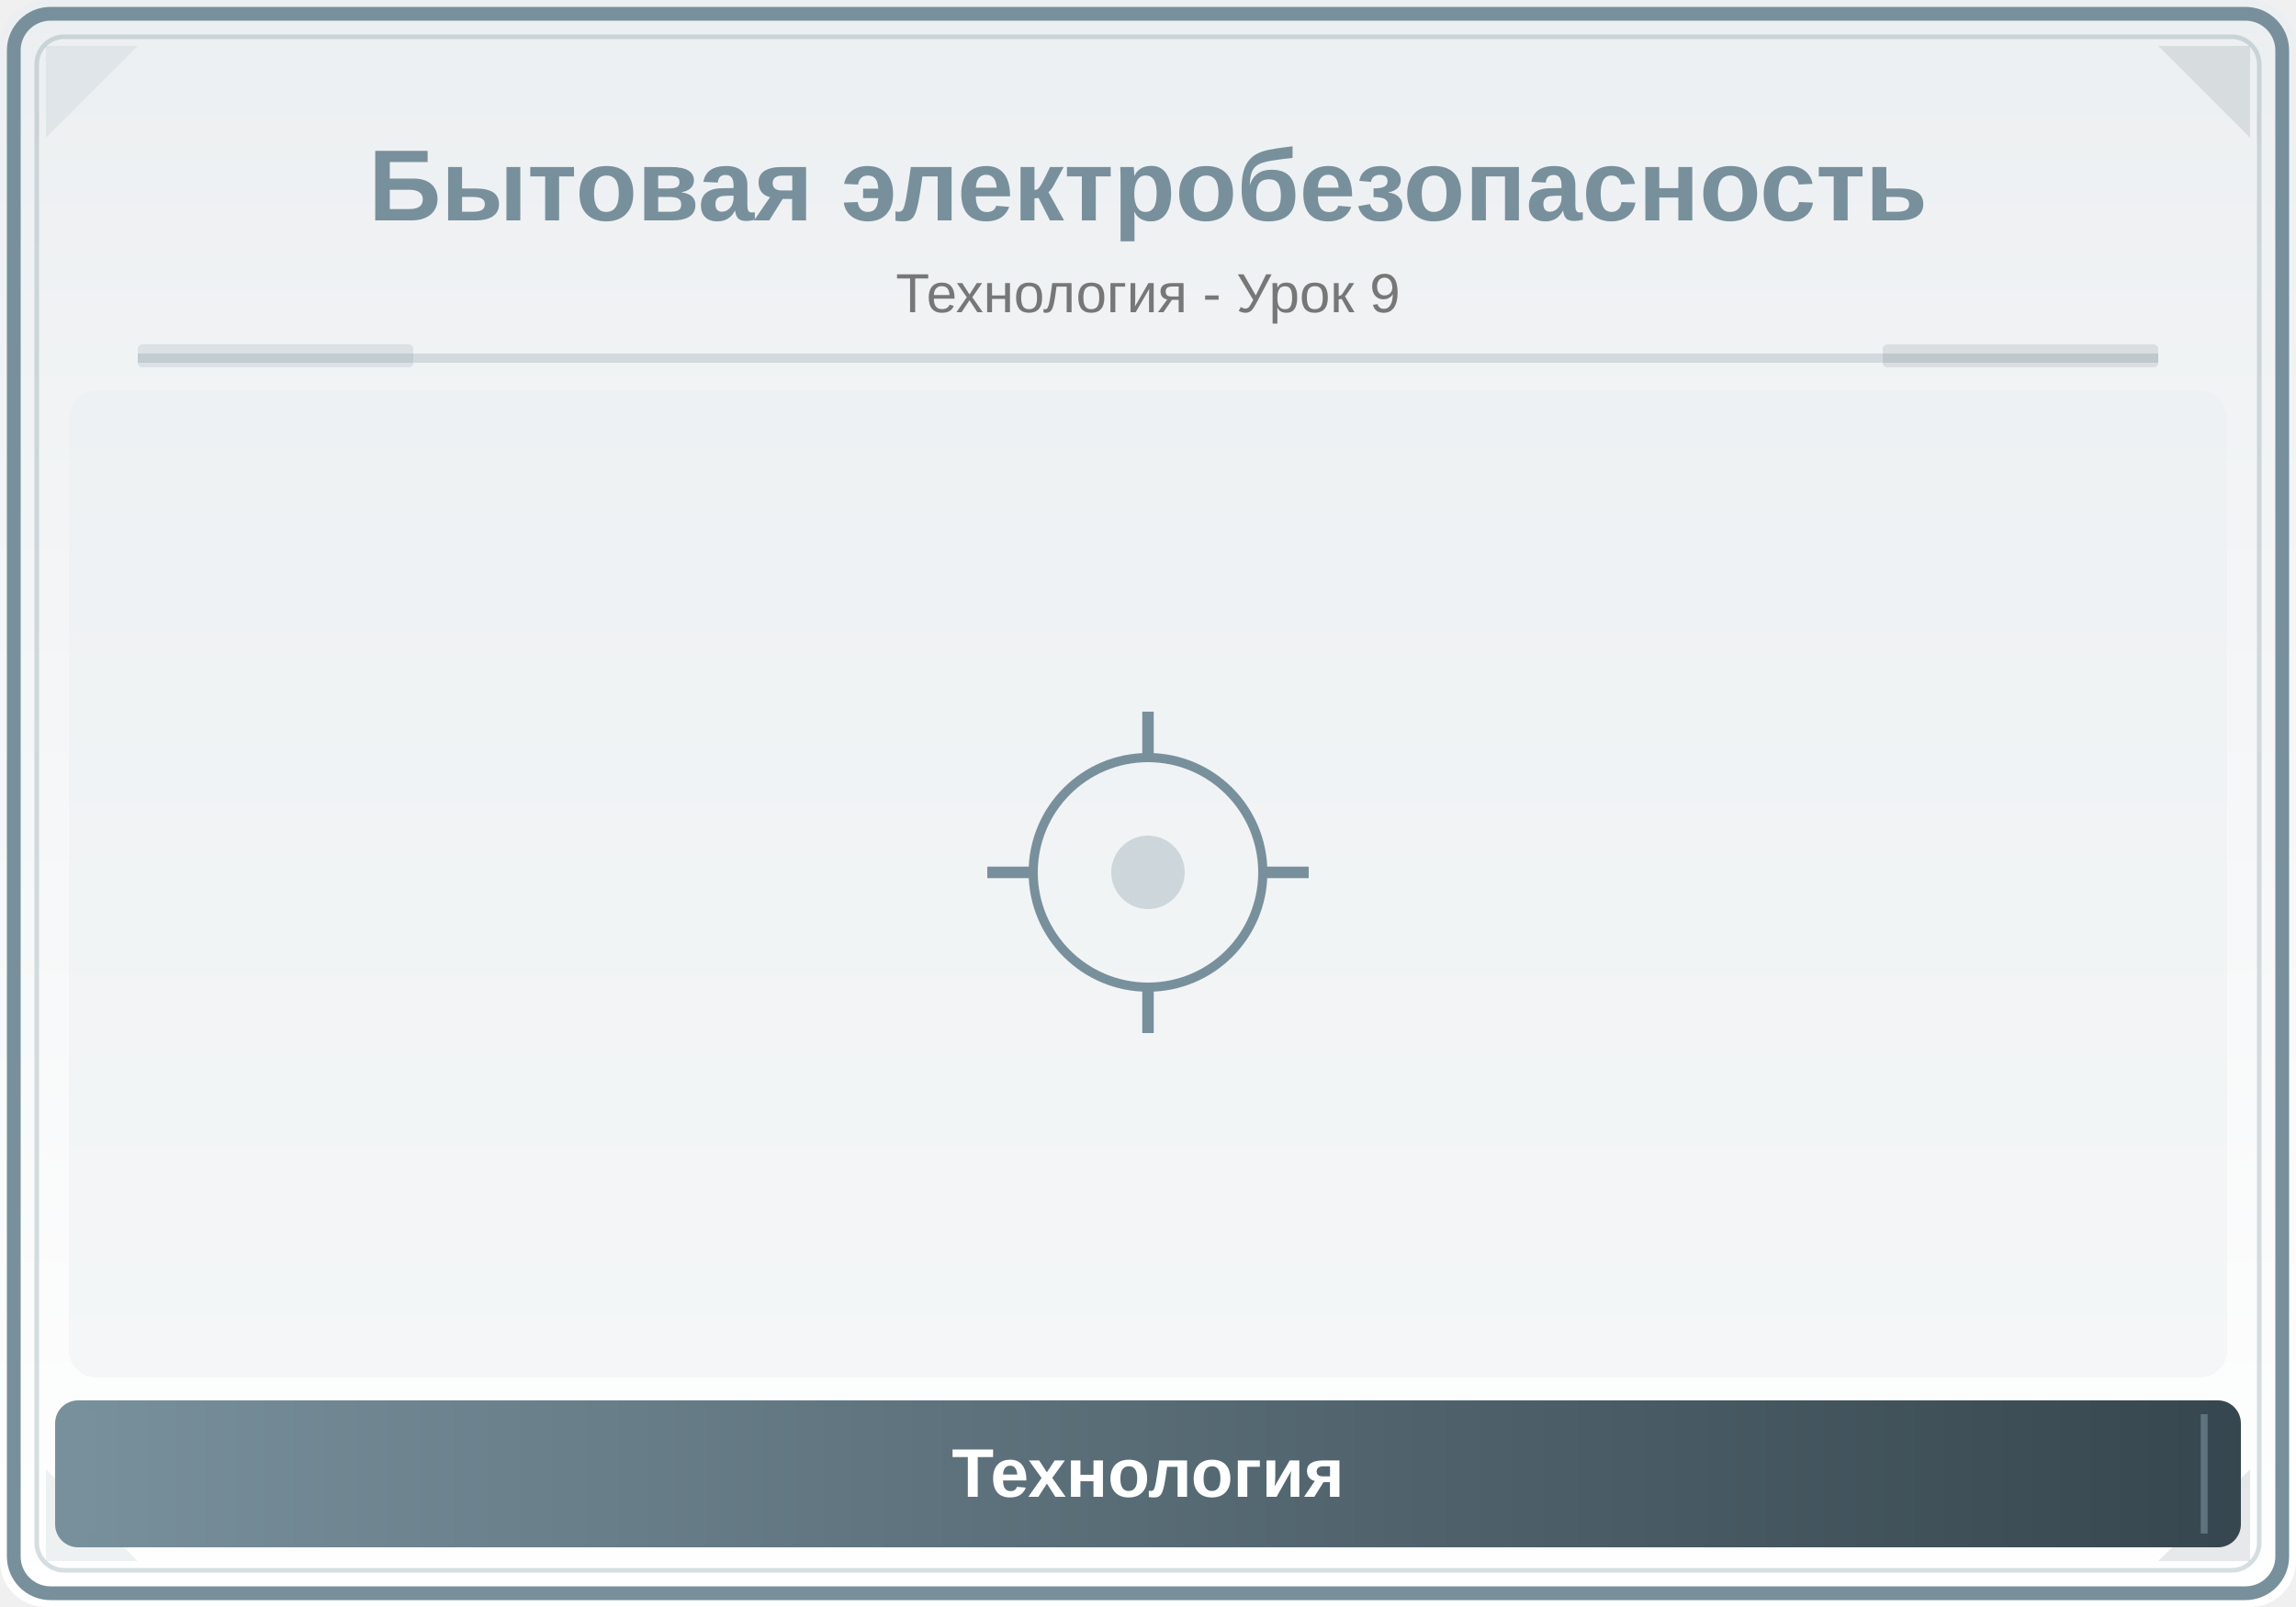
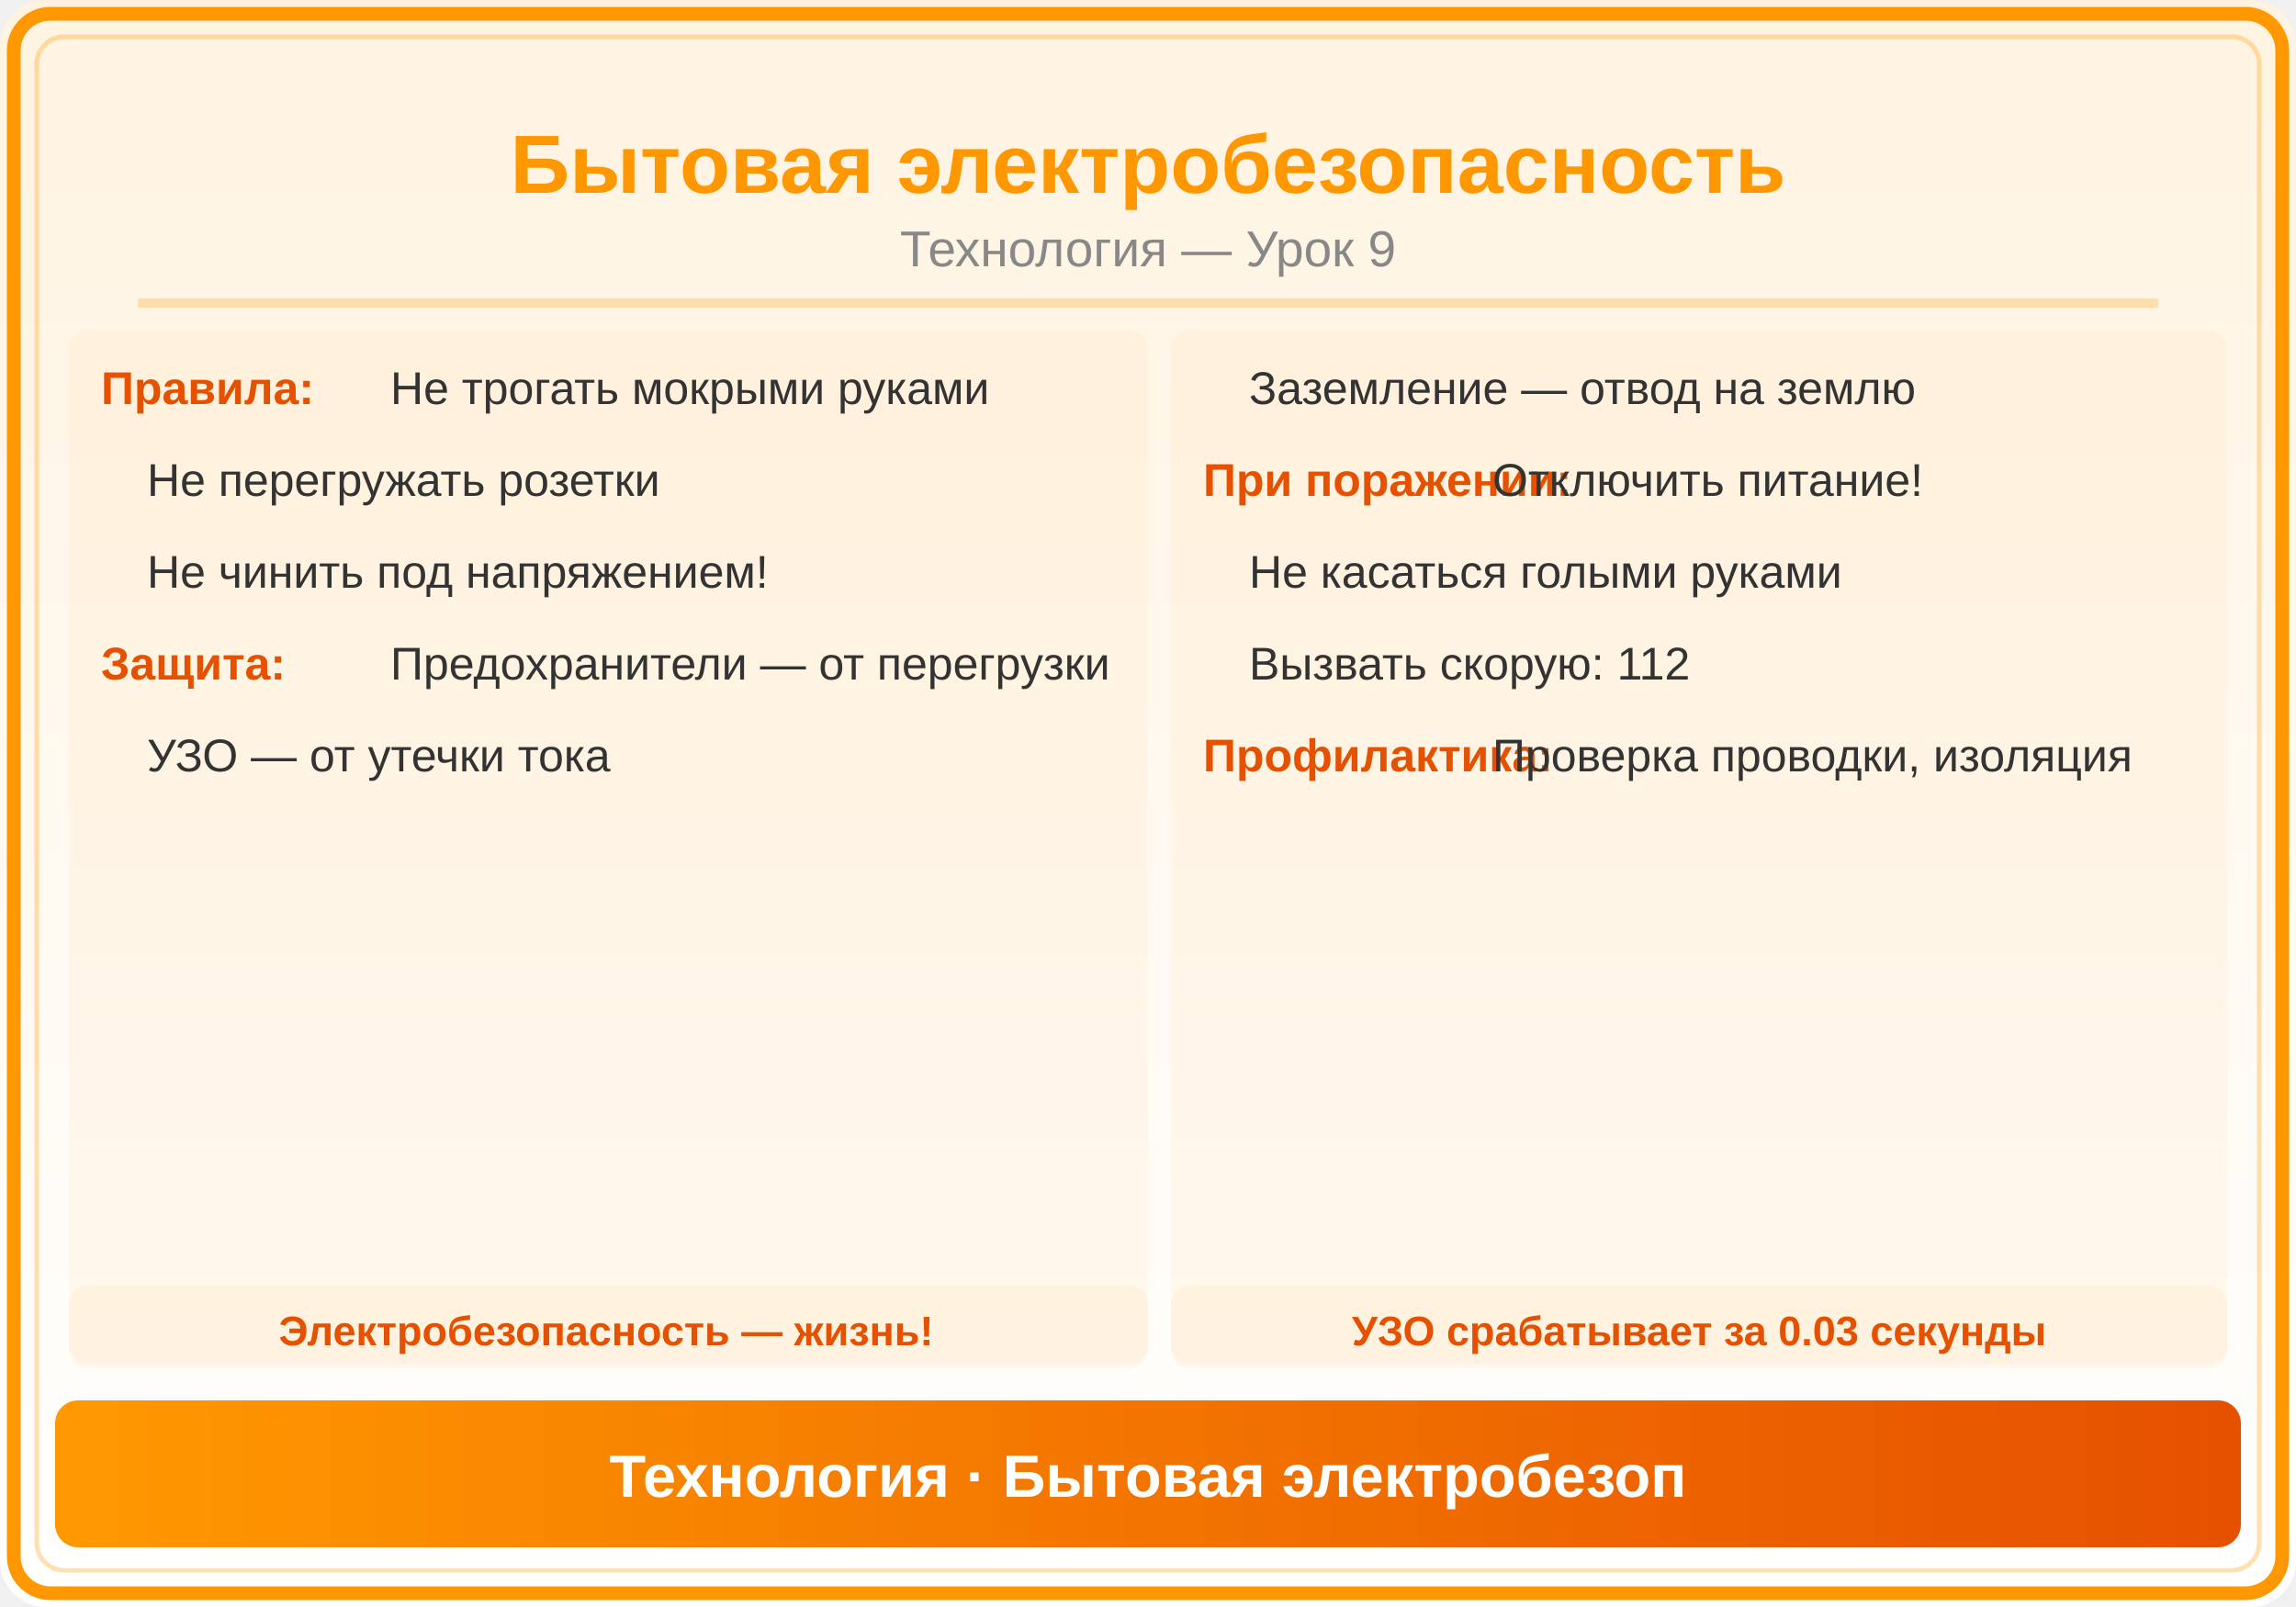
<svg xmlns="http://www.w3.org/2000/svg" viewBox="0 0 500 350">
  <defs>
    <linearGradient id="bg" x1="0" y1="0" x2="0" y2="1">
-       <stop offset="0%" stop-color="#ECEFF1" />
-       <stop offset="100%" stop-color="#FFFFFF" />
+       <stop offset="0%" stop-color="#FFF3E0" />
+       <stop offset="100%" stop-color="#FFF" />
    </linearGradient>
-     <linearGradient id="panel" x1="0" y1="0" x2="1" y2="0">
-       <stop offset="0%" stop-color="#78909C" />
-       <stop offset="100%" stop-color="#37474F" />
+     <linearGradient id="hdr" x1="0" y1="0" x2="1" y2="0">
+       <stop offset="0%" stop-color="#FF9800" />
+       <stop offset="100%" stop-color="#E65100" />
    </linearGradient>
  </defs>
  <rect width="500" height="350" fill="url(#bg)" rx="10" />
-   <rect x="3" y="3" width="494" height="344" rx="8" fill="none" stroke="#78909C" stroke-width="3" />
-   <rect x="8" y="8" width="484" height="334" rx="6" fill="none" stroke="#78909C" stroke-width="1" opacity="0.3" />
-   <polygon points="10,10 30,10 10,30" fill="#78909C" opacity="0.12" />
-   <polygon points="490,10 470,10 490,30" fill="#37474F" opacity="0.12" />
-   <polygon points="10,340 30,340 10,320" fill="#78909C" opacity="0.12" />
-   <polygon points="490,340 470,340 490,320" fill="#37474F" opacity="0.12" />
-   <text x="250" y="48" font-family="Arial,sans-serif" font-size="22" font-weight="bold" fill="#78909C" text-anchor="middle">Бытовая электробезопасность</text>
-   <text x="250" y="68" font-family="Arial,sans-serif" font-size="12" fill="#777" text-anchor="middle">Технология - Урок 9</text>
-   <line x1="30" y1="78" x2="470" y2="78" stroke="#78909C" stroke-width="2" opacity="0.25" />
-   <rect x="30" y="75" width="60" height="5" fill="#78909C" opacity="0.18" rx="1" />
-   <rect x="410" y="75" width="60" height="5" fill="#37474F" opacity="0.12" rx="1" />
-   <clipPath id="ill">
-     <rect x="15" y="85" width="470" height="215" rx="6" />
-   </clipPath>
-   <g clip-path="url(#ill)">
-     <rect x="15" y="85" width="470" height="215" fill="#ECEFF1" opacity="0.5" />
-     <circle cx="250" cy="190" r="25" fill="none" stroke="#78909C" stroke-width="2" />
-     <circle cx="250" cy="190" r="8" fill="#78909C" opacity="0.3" />
-     <line x1="250" y1="165" x2="250" y2="155" stroke="#78909C" stroke-width="2.5" />
-     <line x1="275" y1="190" x2="285" y2="190" stroke="#78909C" stroke-width="2.5" />
-     <line x1="250" y1="215" x2="250" y2="225" stroke="#78909C" stroke-width="2.5" />
-     <line x1="225" y1="190" x2="215" y2="190" stroke="#78909C" stroke-width="2.5" />
-   </g>
-   <rect x="12" y="305" width="476" height="32" rx="5" fill="url(#panel)" />
-   <line x1="20" y1="308" x2="20" y2="334" stroke="#78909C" stroke-width="1.5" opacity="0.6" />
-   <line x1="480" y1="308" x2="480" y2="334" stroke="#78909C" stroke-width="1.5" opacity="0.6" />
-   <text x="250" y="326" font-family="Arial,sans-serif" font-size="15" text-anchor="middle" fill="white" font-weight="bold">Технология</text>
+   <rect x="3" y="3" width="494" height="344" rx="8" fill="none" stroke="#FF9800" stroke-width="3" />
+   <rect x="8" y="8" width="484" height="334" rx="6" fill="none" stroke="#FF9800" stroke-width="1" opacity="0.3" />
+   <text x="250" y="42" font-family="Arial,sans-serif" font-size="18" font-weight="bold" fill="#FF9800" text-anchor="middle">Бытовая электробезопасность</text>
+   <text x="250" y="58" font-family="Arial,sans-serif" font-size="11" fill="#888" text-anchor="middle">Технология — Урок 9</text>
+   <line x1="30" y1="66" x2="470" y2="66" stroke="#FF9800" stroke-width="2" opacity="0.25" />
+   <rect x="15" y="72" width="235" height="225" rx="4" fill="#FF9800" opacity="0.05" />
+   <text x="22" y="88" font-family="Arial,sans-serif" font-size="10" fill="#E65100" font-weight="bold">Правила:</text>
+   <text x="85" y="88" font-family="Arial,sans-serif" font-size="10" fill="#333">Не трогать мокрыми руками</text>
+   <text x="32" y="108" font-family="Arial,sans-serif" font-size="10" fill="#333">Не перегружать розетки</text>
+   <text x="32" y="128" font-family="Arial,sans-serif" font-size="10" fill="#333">Не чинить под напряжением!</text>
+   <text x="22" y="148" font-family="Arial,sans-serif" font-size="10" fill="#E65100" font-weight="bold">Защита:</text>
+   <text x="85" y="148" font-family="Arial,sans-serif" font-size="10" fill="#333">Предохранители — от перегрузки</text>
+   <text x="32" y="168" font-family="Arial,sans-serif" font-size="10" fill="#333">УЗО — от утечки тока</text>
+   <rect x="255" y="72" width="230" height="225" rx="4" fill="#FF9800" opacity="0.05" />
+   <text x="272" y="88" font-family="Arial,sans-serif" font-size="10" fill="#333">Заземление — отвод на землю</text>
+   <text x="262" y="108" font-family="Arial,sans-serif" font-size="10" fill="#E65100" font-weight="bold">При поражении:</text>
+   <text x="325" y="108" font-family="Arial,sans-serif" font-size="10" fill="#333">Отключить питание!</text>
+   <text x="272" y="128" font-family="Arial,sans-serif" font-size="10" fill="#333">Не касаться голыми руками</text>
+   <text x="272" y="148" font-family="Arial,sans-serif" font-size="10" fill="#333">Вызвать скорую: 112</text>
+   <text x="262" y="168" font-family="Arial,sans-serif" font-size="10" fill="#E65100" font-weight="bold">Профилактика:</text>
+   <text x="325" y="168" font-family="Arial,sans-serif" font-size="10" fill="#333">Проверка проводки, изоляция</text>
+   <rect x="15" y="280" width="235" height="18" rx="4" fill="#FF9800" opacity="0.06" />
+   <text x="132" y="293" font-family="Arial,sans-serif" font-size="9" fill="#E65100" text-anchor="middle" font-weight="bold">Электробезопасность — жизнь!</text>
+   <rect x="255" y="280" width="230" height="18" rx="4" fill="#FF9800" opacity="0.06" />
+   <text x="370" y="293" font-family="Arial,sans-serif" font-size="9" fill="#E65100" text-anchor="middle" font-weight="bold">УЗО срабатывает за 0.03 секунды</text>
+   <rect x="12" y="305" width="476" height="32" rx="5" fill="url(#hdr)" />
+   <text x="250" y="326" font-family="Arial,sans-serif" font-size="13" text-anchor="middle" fill="white" font-weight="bold">Технология · Бытовая электробезоп</text>
</svg>
